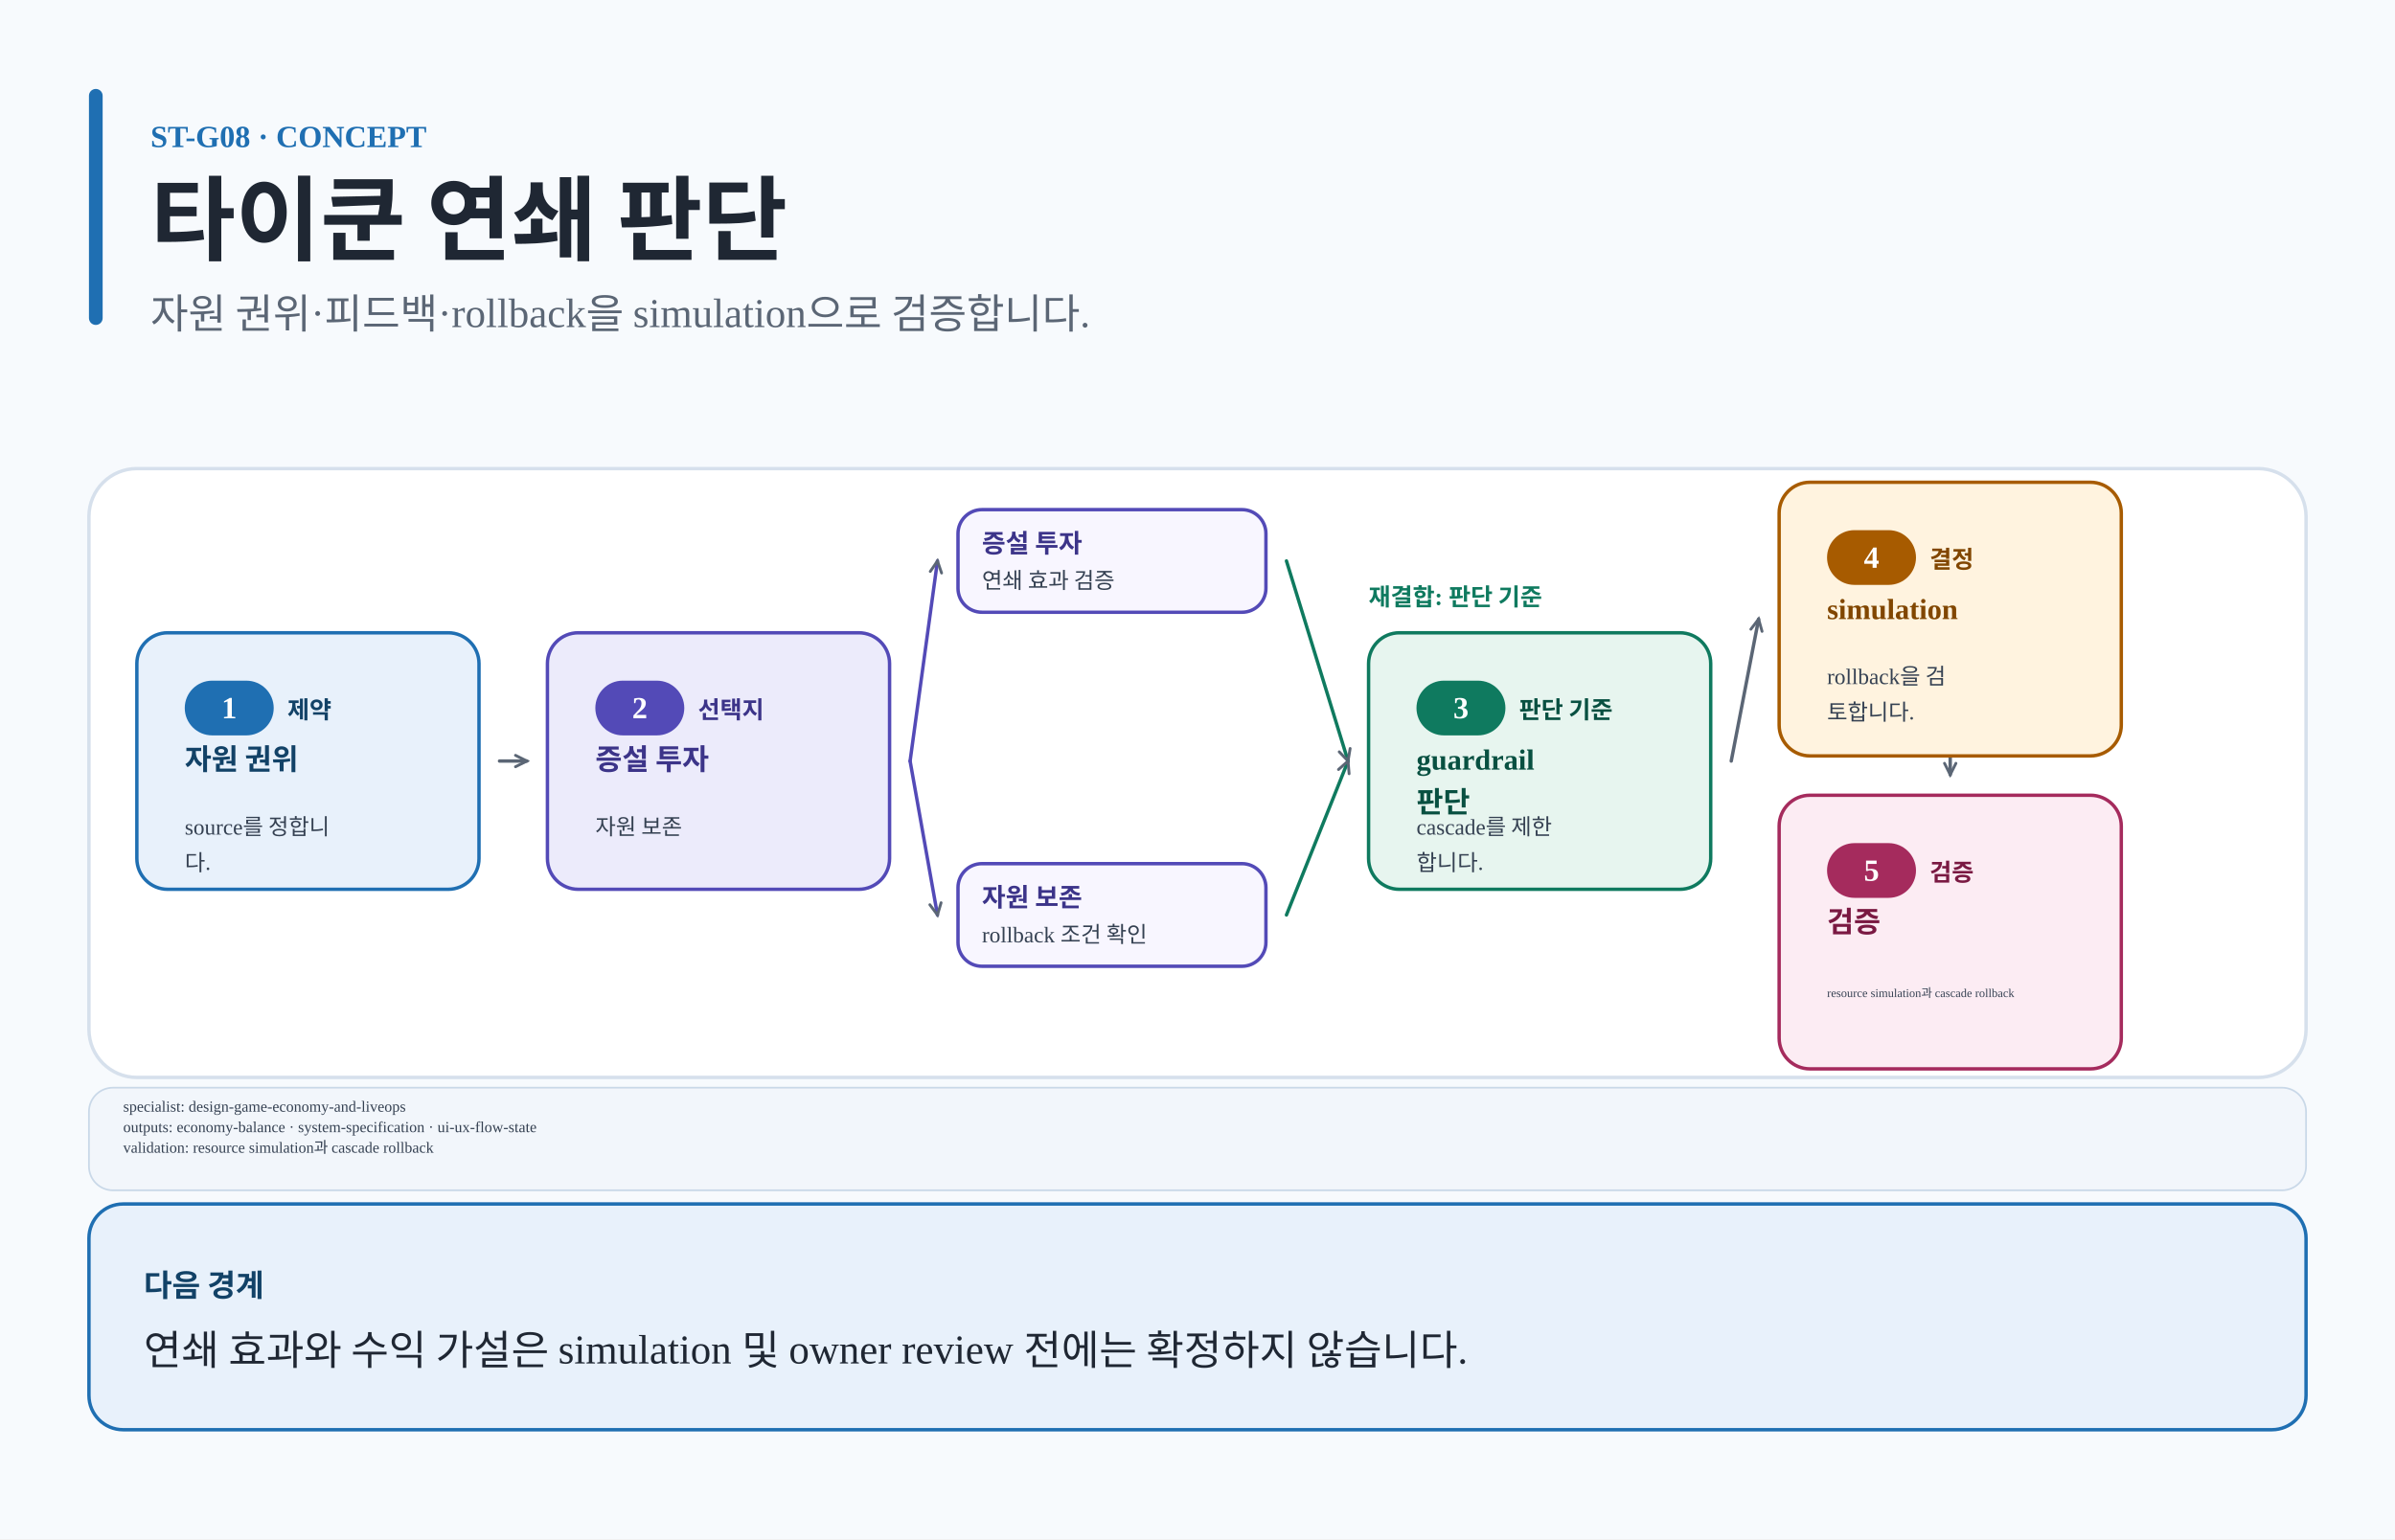
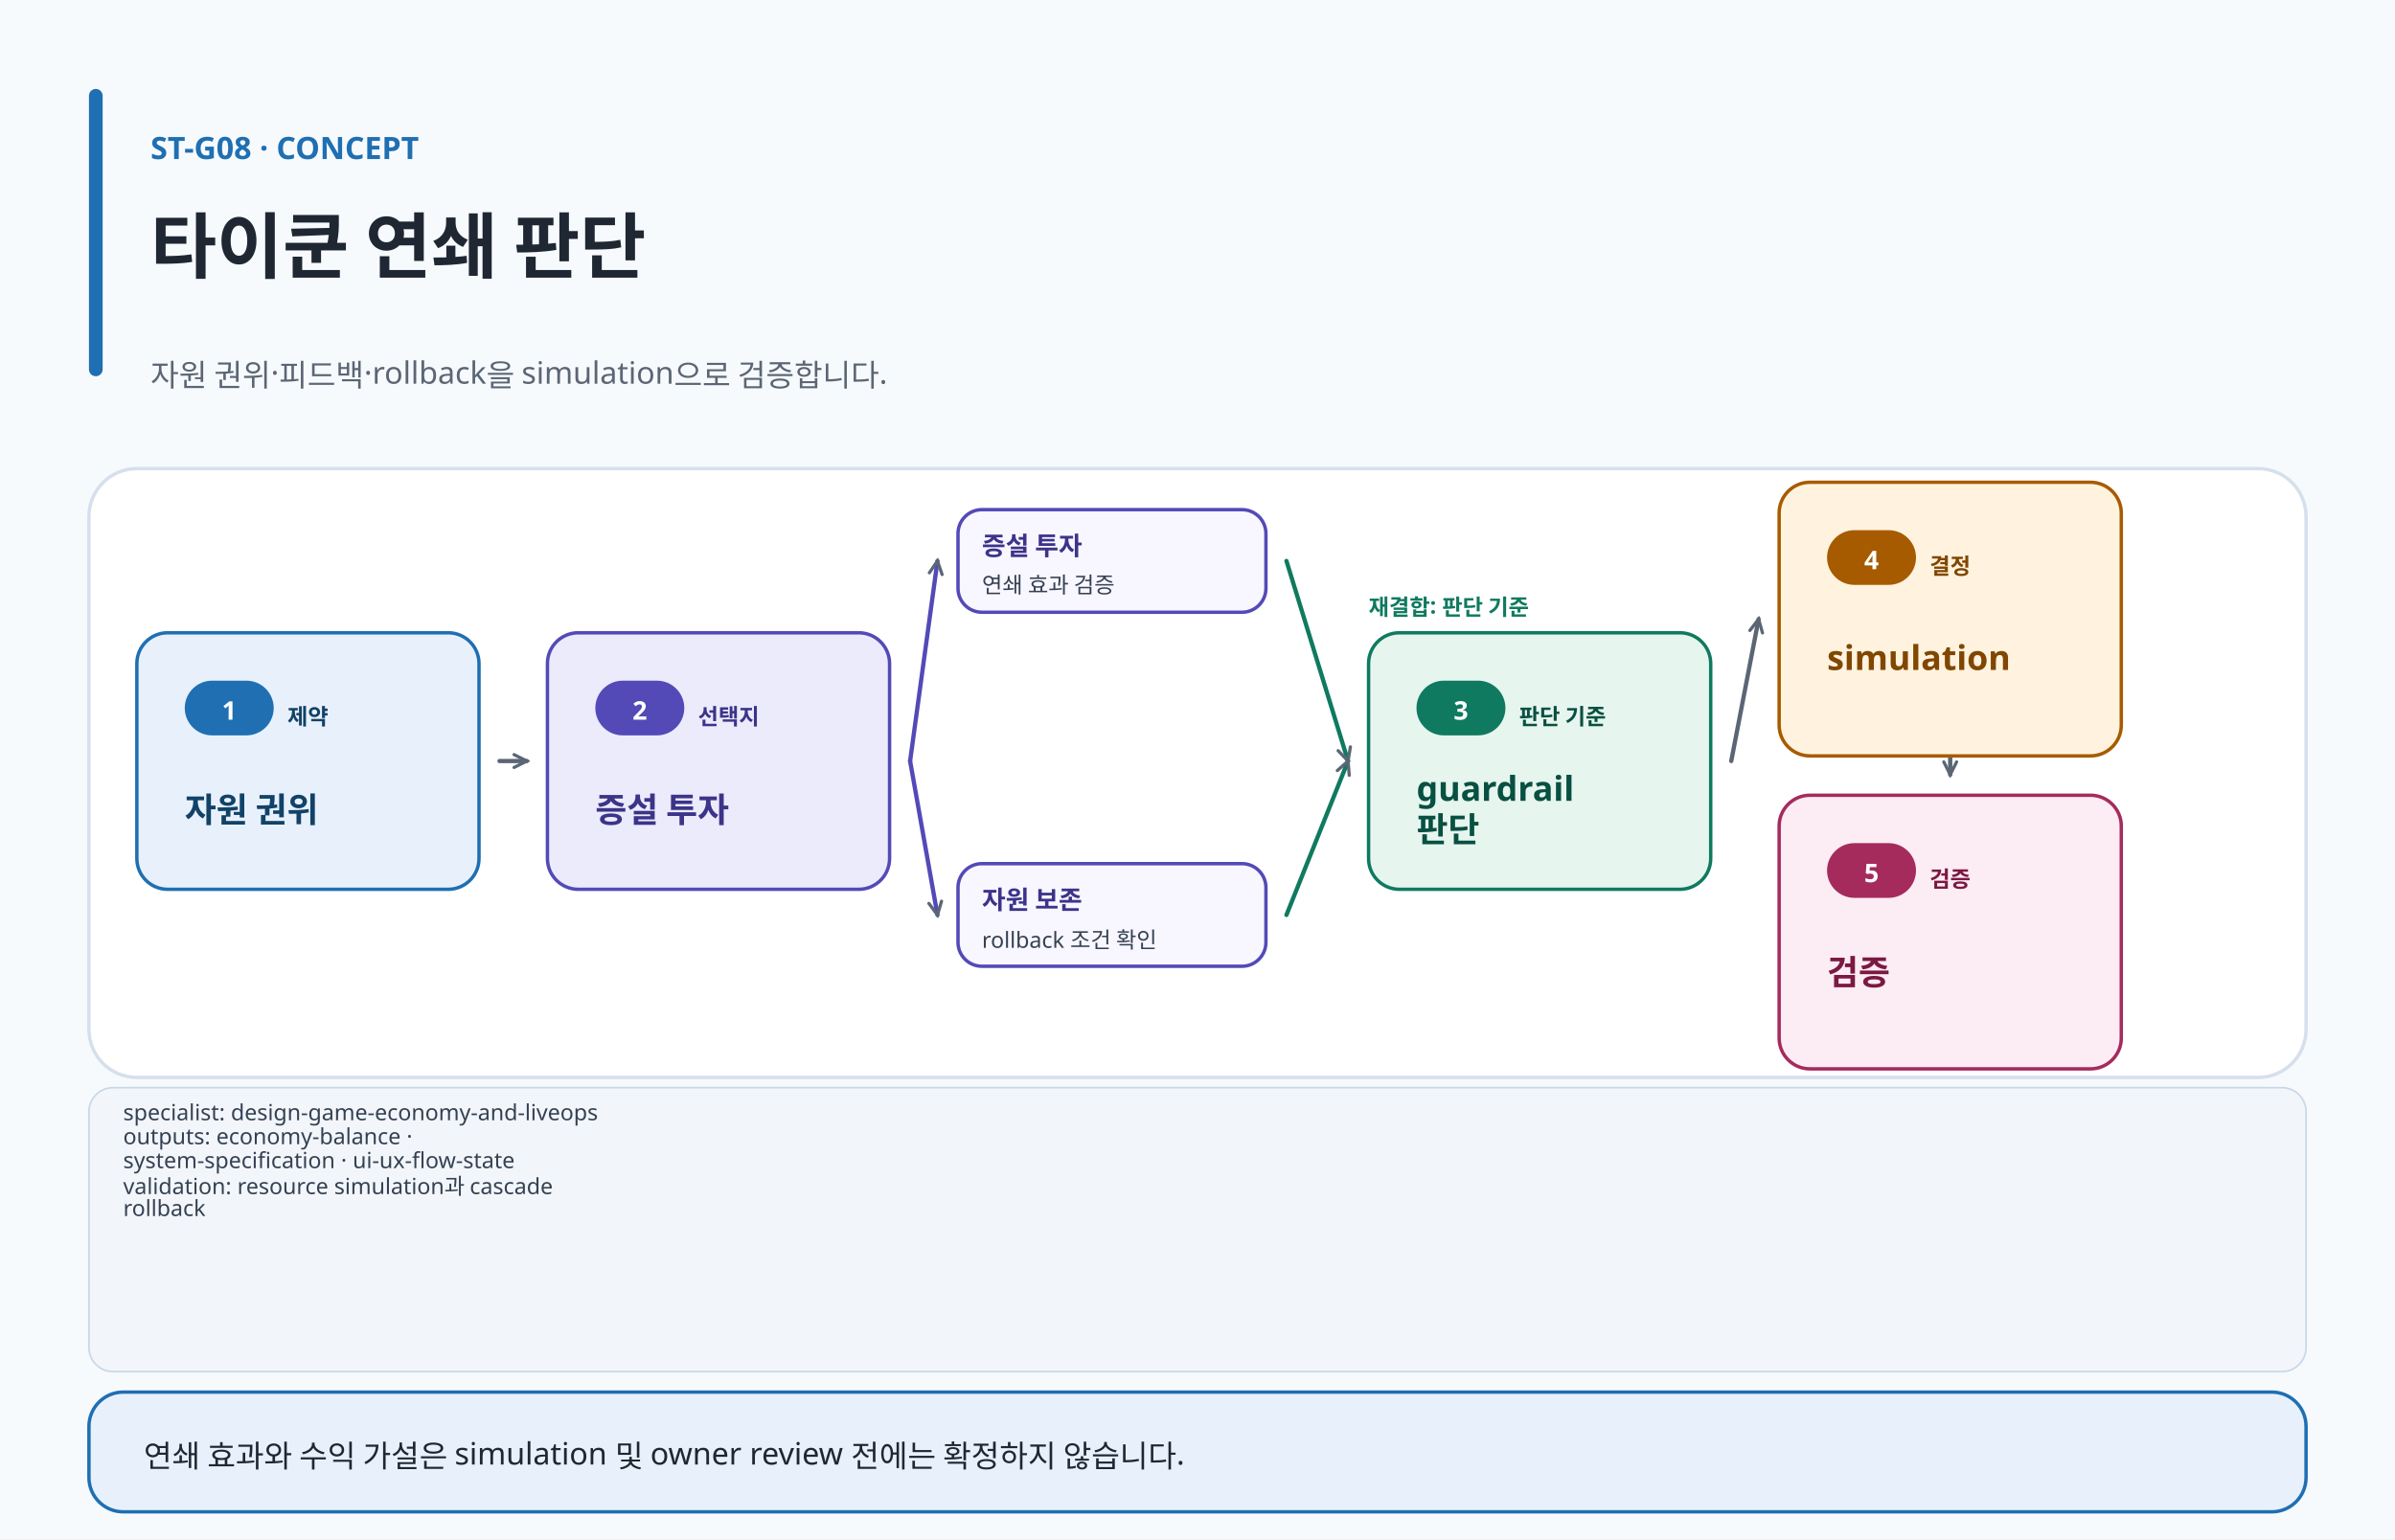
- <svg xmlns="http://www.w3.org/2000/svg" viewBox="0 0 1400 900" width="1400" height="900" role="img" aria-label="경영 타이쿤 시뮬레이션 콘셉트의 경제와 피드백 흐름">
+ <svg xmlns="http://www.w3.org/2000/svg" viewBox="0 0 1400 900" width="1400" height="900" role="img" aria-label="경영 타이쿤 시뮬레이션 콘셉트의 경제와 피드백 흐름" style="font-family:Pretendard,'Apple SD Gothic Neo','Malgun Gothic','Noto Sans KR',sans-serif">
  <defs>
-     <marker id="open-arrow" viewBox="0 0 12 12" refX="10" refY="6" markerWidth="10" markerHeight="10" markerUnits="userSpaceOnUse" orient="auto">
+     <marker id="open-arrow" viewBox="0 0 12 12" refX="10" refY="6" markerWidth="11.25" markerHeight="11.25" markerUnits="userSpaceOnUse" orient="auto">
      <path d="M 2 2 L 10 6 L 2 10" fill="none" stroke="#5B6675" stroke-width="2" stroke-linecap="round" />
    </marker>
  </defs>
  <rect width="1400" height="900" fill="#F7FAFD" />
-   <rect x="52" y="52" width="8" height="138" rx="4" fill="#1F6FB2" />
-   <text x="88" y="86" fill="#1F6FB2" font-size="18" font-weight="700">ST-G08 · CONCEPT</text>
-   <text x="88" y="148" fill="#1F2733" font-size="54" font-weight="700">타이쿤 연쇄 판단</text>
-   <text x="88" y="192" fill="#5B6675" font-size="24">자원 권위·피드백·rollback을 simulation으로 검증합니다.</text>
+   <rect x="52" y="52" width="8" height="168" rx="4" fill="#1F6FB2" />
+   <text data-text-role="eyebrow" x="88" y="86" text-anchor="start" dominant-baseline="central" fill="#1F6FB2" font-size="18" font-weight="700">
+     <tspan x="88" dy="0">ST-G08 · CONCEPT</tspan>
+   </text>
+   <text data-text-role="title" x="88" y="141" text-anchor="start" dominant-baseline="central" fill="#1F2733" font-size="42" font-weight="700">
+     <tspan x="88" dy="0">타이쿤 연쇄 판단</tspan>
+   </text>
+   <text data-text-role="description" x="88" y="218" text-anchor="start" dominant-baseline="central" fill="#5B6675" font-size="18" font-weight="400">
+     <tspan x="88" dy="0">자원 권위·피드백·rollback을 simulation으로 검증합니다.</tspan>
+   </text>
  <rect x="52" y="274" width="1296" height="356" rx="28" fill="#FFFFFF" stroke="#D6E0EC" stroke-width="2" />
-   <path d="M 292 445 L 308 445" fill="none" stroke="#5B6675" stroke-width="2" stroke-linecap="round" marker-end="url(#open-arrow)" />
-   <path d="M 1012 445 L 1028 362" fill="none" stroke="#5B6675" stroke-width="2" stroke-linecap="round" marker-end="url(#open-arrow)" />
-   <path d="M 1140 442 L 1140 453" fill="none" stroke="#5B6675" stroke-width="2" stroke-linecap="round" marker-end="url(#open-arrow)" />
-   <path class="decision-branch" d="M 532 445 L 548 328" fill="none" stroke="#534AB7" stroke-width="2" stroke-linecap="round" marker-end="url(#open-arrow)" />
+   <path d="M 292 445 L 308 445" fill="none" stroke="#5B6675" stroke-width="2.5" stroke-linecap="round" marker-end="url(#open-arrow)" />
+   <path d="M 1012 445 L 1028 362" fill="none" stroke="#5B6675" stroke-width="2.5" stroke-linecap="round" marker-end="url(#open-arrow)" />
+   <path d="M 1140 442 L 1140 453" fill="none" stroke="#5B6675" stroke-width="2.5" stroke-linecap="round" marker-end="url(#open-arrow)" />
+   <path class="decision-branch" d="M 532 445 L 548 328" fill="none" stroke="#534AB7" stroke-width="2.5" stroke-linecap="round" marker-end="url(#open-arrow)" />
  <g class="decision-branch" aria-label="선택지 1: 증설 투자">
    <rect x="560" y="298" width="180" height="60" rx="14" fill="#F8F6FF" stroke="#534AB7" stroke-width="2" />
-     <text x="574" y="323" fill="#3C3489" font-size="15" font-weight="700">증설 투자</text>
-     <text x="574" y="344" fill="#354152" font-size="13">연쇄 효과 검증</text>
+     <text data-text-role="card-body" x="574" y="318" text-anchor="start" dominant-baseline="central" fill="#3C3489" font-size="15" font-weight="700">
+       <tspan x="574" dy="0">증설 투자</tspan>
+     </text>
+     <text data-text-role="caption" x="574" y="341" text-anchor="start" dominant-baseline="central" fill="#354152" font-size="13" font-weight="400">
+       <tspan x="574" dy="0">연쇄 효과 검증</tspan>
+     </text>
  </g>
-   <path class="decision-branch" d="M 752 328 L 788 445" fill="none" stroke="#0F7A5F" stroke-width="2" stroke-linecap="round" marker-end="url(#open-arrow)" />
-   <path class="decision-branch" d="M 532 445 L 548 535" fill="none" stroke="#534AB7" stroke-width="2" stroke-linecap="round" marker-end="url(#open-arrow)" />
+   <path class="decision-branch" d="M 752 328 L 788 445" fill="none" stroke="#0F7A5F" stroke-width="2.5" stroke-linecap="round" marker-end="url(#open-arrow)" />
+   <path class="decision-branch" d="M 532 445 L 548 535" fill="none" stroke="#534AB7" stroke-width="2.5" stroke-linecap="round" marker-end="url(#open-arrow)" />
  <g class="decision-branch" aria-label="선택지 2: 자원 보존">
    <rect x="560" y="505" width="180" height="60" rx="14" fill="#F8F6FF" stroke="#534AB7" stroke-width="2" />
-     <text x="574" y="530" fill="#3C3489" font-size="15" font-weight="700">자원 보존</text>
-     <text x="574" y="551" fill="#354152" font-size="13">rollback 조건 확인</text>
+     <text data-text-role="card-body" x="574" y="525" text-anchor="start" dominant-baseline="central" fill="#3C3489" font-size="15" font-weight="700">
+       <tspan x="574" dy="0">자원 보존</tspan>
+     </text>
+     <text data-text-role="caption" x="574" y="548" text-anchor="start" dominant-baseline="central" fill="#354152" font-size="13" font-weight="400">
+       <tspan x="574" dy="0">rollback 조건 확인</tspan>
+     </text>
  </g>
-   <path class="decision-branch" d="M 752 535 L 788 445" fill="none" stroke="#0F7A5F" stroke-width="2" stroke-linecap="round" marker-end="url(#open-arrow)" />
-   <text x="800" y="354" fill="#0F7A5F" font-size="14" font-weight="700">재결합: 판단 기준</text>
+   <path class="decision-branch" d="M 752 535 L 788 445" fill="none" stroke="#0F7A5F" stroke-width="2.5" stroke-linecap="round" marker-end="url(#open-arrow)" />
+   <text data-text-role="caption" x="800" y="354" text-anchor="start" dominant-baseline="central" fill="#0F7A5F" font-size="13" font-weight="700">
+     <tspan x="800" dy="0">재결합: 판단 기준</tspan>
+   </text>
  <g aria-label="읽기 순서 1: 자원 권위">
    <rect x="80" y="370" width="200" height="150" rx="18" fill="#E8F1FB" stroke="#1F6FB2" stroke-width="2" />
    <rect x="108" y="398" width="52" height="32" rx="16" fill="#1F6FB2" />
-     <text x="134" y="420" text-anchor="middle" fill="#FFFFFF" font-size="18" font-weight="700">1</text>
-     <text x="168" y="420" fill="#124267" font-size="14" font-weight="700">제약</text>
-     <text x="108" y="450" fill="#124267" font-size="17" font-weight="700">자원 권위</text>
-     <text x="108" y="488" fill="#354152" font-size="13" font-weight="400">source를 정합니</text>
-     <text x="108" y="509" fill="#354152" font-size="13" font-weight="400">다.</text>
+     <text data-text-role="caption" x="134" y="415" text-anchor="middle" dominant-baseline="central" fill="#FFFFFF" font-size="15" font-weight="700">
+       <tspan x="134" dy="0">1</tspan>
+     </text>
+     <text data-text-role="caption" x="168" y="418" text-anchor="start" dominant-baseline="central" fill="#124267" font-size="13" font-weight="700">
+       <tspan x="168" dy="0">제약</tspan>
+     </text>
+     <text data-text-role="card-title" x="108" y="472" text-anchor="start" dominant-baseline="central" fill="#124267" font-size="20" font-weight="700">
+       <tspan x="108" dy="0">자원 권위</tspan>
+     </text>
  </g>
  <g aria-label="읽기 순서 2: 증설 투자">
    <rect x="320" y="370" width="200" height="150" rx="18" fill="#ECEBFB" stroke="#534AB7" stroke-width="2" />
    <rect x="348" y="398" width="52" height="32" rx="16" fill="#534AB7" />
-     <text x="374" y="420" text-anchor="middle" fill="#FFFFFF" font-size="18" font-weight="700">2</text>
-     <text x="408" y="420" fill="#3C3489" font-size="14" font-weight="700">선택지</text>
-     <text x="348" y="450" fill="#3C3489" font-size="17" font-weight="700">증설 투자</text>
-     <text x="348" y="488" fill="#354152" font-size="13" font-weight="400">자원 보존</text>
+     <text data-text-role="caption" x="374" y="415" text-anchor="middle" dominant-baseline="central" fill="#FFFFFF" font-size="15" font-weight="700">
+       <tspan x="374" dy="0">2</tspan>
+     </text>
+     <text data-text-role="caption" x="408" y="418" text-anchor="start" dominant-baseline="central" fill="#3C3489" font-size="13" font-weight="700">
+       <tspan x="408" dy="0">선택지</tspan>
+     </text>
+     <text data-text-role="card-title" x="348" y="472" text-anchor="start" dominant-baseline="central" fill="#3C3489" font-size="20" font-weight="700">
+       <tspan x="348" dy="0">증설 투자</tspan>
+     </text>
  </g>
  <g aria-label="읽기 순서 3: guardrail 판단">
    <rect x="800" y="370" width="200" height="150" rx="18" fill="#E7F5EF" stroke="#0F7A5F" stroke-width="2" />
    <rect x="828" y="398" width="52" height="32" rx="16" fill="#0F7A5F" />
-     <text x="854" y="420" text-anchor="middle" fill="#FFFFFF" font-size="18" font-weight="700">3</text>
-     <text x="888" y="420" fill="#085041" font-size="14" font-weight="700">판단 기준</text>
-     <text x="828" y="450" fill="#085041" font-size="17" font-weight="700">guardrail </text>
-     <text x="828" y="475" fill="#085041" font-size="17" font-weight="700">판단</text>
-     <text x="828" y="488" fill="#354152" font-size="13" font-weight="400">cascade를 제한</text>
-     <text x="828" y="509" fill="#354152" font-size="13" font-weight="400">합니다.</text>
+     <text data-text-role="caption" x="854" y="415" text-anchor="middle" dominant-baseline="central" fill="#FFFFFF" font-size="15" font-weight="700">
+       <tspan x="854" dy="0">3</tspan>
+     </text>
+     <text data-text-role="caption" x="888" y="418" text-anchor="start" dominant-baseline="central" fill="#085041" font-size="13" font-weight="700">
+       <tspan x="888" dy="0">판단 기준</tspan>
+     </text>
+     <text data-text-role="card-title" x="828" y="460.5" text-anchor="start" dominant-baseline="central" fill="#085041" font-size="20" font-weight="700">
+       <tspan x="828" dy="0">guardrail</tspan>
+       <tspan x="828" dy="23">판단</tspan>
+     </text>
  </g>
  <g aria-label="읽기 순서 4: simulation">
    <rect x="1040" y="282" width="200" height="160" rx="18" fill="#FFF3DF" stroke="#A75B00" stroke-width="2" />
    <rect x="1068" y="310" width="52" height="32" rx="16" fill="#A75B00" />
-     <text x="1094" y="332" text-anchor="middle" fill="#FFFFFF" font-size="18" font-weight="700">4</text>
-     <text x="1128" y="332" fill="#814600" font-size="14" font-weight="700">결정</text>
-     <text x="1068" y="362" fill="#814600" font-size="17" font-weight="700">simulation</text>
-     <text x="1068" y="400" fill="#354152" font-size="13" font-weight="400">rollback을 검</text>
-     <text x="1068" y="421" fill="#354152" font-size="13" font-weight="400">토합니다.</text>
+     <text data-text-role="caption" x="1094" y="327" text-anchor="middle" dominant-baseline="central" fill="#FFFFFF" font-size="15" font-weight="700">
+       <tspan x="1094" dy="0">4</tspan>
+     </text>
+     <text data-text-role="caption" x="1128" y="330" text-anchor="start" dominant-baseline="central" fill="#814600" font-size="13" font-weight="700">
+       <tspan x="1128" dy="0">결정</tspan>
+     </text>
+     <text data-text-role="card-title" x="1068" y="384" text-anchor="start" dominant-baseline="central" fill="#814600" font-size="20" font-weight="700">
+       <tspan x="1068" dy="0">simulation</tspan>
+     </text>
  </g>
  <g aria-label="읽기 순서 5: 검증">
    <rect x="1040" y="465" width="200" height="160" rx="18" fill="#FCECF3" stroke="#A52B5D" stroke-width="2" />
    <rect x="1068" y="493" width="52" height="32" rx="16" fill="#A52B5D" />
-     <text x="1094" y="515" text-anchor="middle" fill="#FFFFFF" font-size="18" font-weight="700">5</text>
-     <text x="1128" y="515" fill="#7A1942" font-size="14" font-weight="700">검증</text>
-     <text x="1068" y="545" fill="#7A1942" font-size="17" font-weight="700">검증</text>
-     <text x="1068" y="583" fill="#354152" font-size="7" textLength="164" lengthAdjust="spacingAndGlyphs">resource simulation과 cascade rollback</text>
+     <text data-text-role="caption" x="1094" y="510" text-anchor="middle" dominant-baseline="central" fill="#FFFFFF" font-size="15" font-weight="700">
+       <tspan x="1094" dy="0">5</tspan>
+     </text>
+     <text data-text-role="caption" x="1128" y="513" text-anchor="start" dominant-baseline="central" fill="#7A1942" font-size="13" font-weight="700">
+       <tspan x="1128" dy="0">검증</tspan>
+     </text>
+     <text data-text-role="card-title" x="1068" y="567" text-anchor="start" dominant-baseline="central" fill="#7A1942" font-size="20" font-weight="700">
+       <tspan x="1068" dy="0">검증</tspan>
+     </text>
  </g>
-   <rect x="52" y="636" width="1296" height="60" rx="14" fill="#F2F6FB" stroke="#C9D8E8" stroke-width="1" />
-   <text x="72" y="650" fill="#354152" font-size="9">specialist: design-game-economy-and-liveops</text>
-   <text x="72" y="662" fill="#354152" font-size="9">outputs: economy-balance · system-specification · ui-ux-flow-state</text>
-   <text x="72" y="674" fill="#354152" font-size="9">validation: resource simulation과 cascade rollback</text>
-   <rect x="52" y="704" width="1296" height="132" rx="20" fill="#E8F1FB" stroke="#1F6FB2" stroke-width="2" />
-   <text x="84" y="758" fill="#124267" font-size="18" font-weight="700">다음 경계</text>
-   <text x="84" y="798" fill="#1F2733" font-size="24">연쇄 효과와 수익 가설은 simulation 및 owner review 전에는 확정하지 않습니다.</text>
+   <rect x="52" y="636" width="1296" height="166" rx="14" fill="#F2F6FB" stroke="#C9D8E8" stroke-width="1" />
+   <text data-text-role="semantic-rail" x="72" y="650" text-anchor="start" dominant-baseline="central" fill="#354152" font-size="13" font-weight="400">
+     <tspan x="72" dy="0">specialist: design-game-economy-and-liveops</tspan>
+   </text>
+   <text data-text-role="semantic-rail" x="72" y="664" text-anchor="start" dominant-baseline="central" fill="#354152" font-size="13" font-weight="400">
+     <tspan x="72" dy="0">outputs: economy-balance ·</tspan>
+     <tspan x="72" dy="14">system-specification · ui-ux-flow-state</tspan>
+   </text>
+   <text data-text-role="semantic-rail" x="72" y="692" text-anchor="start" dominant-baseline="central" fill="#354152" font-size="13" font-weight="400">
+     <tspan x="72" dy="0">validation: resource simulation과 cascade</tspan>
+     <tspan x="72" dy="14">rollback</tspan>
+   </text>
+   <rect x="52" y="814" width="1296" height="70" rx="20" fill="#E8F1FB" stroke="#1F6FB2" stroke-width="2" />
+   <text data-text-role="footer" x="84" y="850" text-anchor="start" dominant-baseline="central" fill="#1F2733" font-size="18" font-weight="400">
+     <tspan x="84" dy="0">연쇄 효과와 수익 가설은 simulation 및 owner review 전에는 확정하지 않습니다.</tspan>
+   </text>
</svg>
